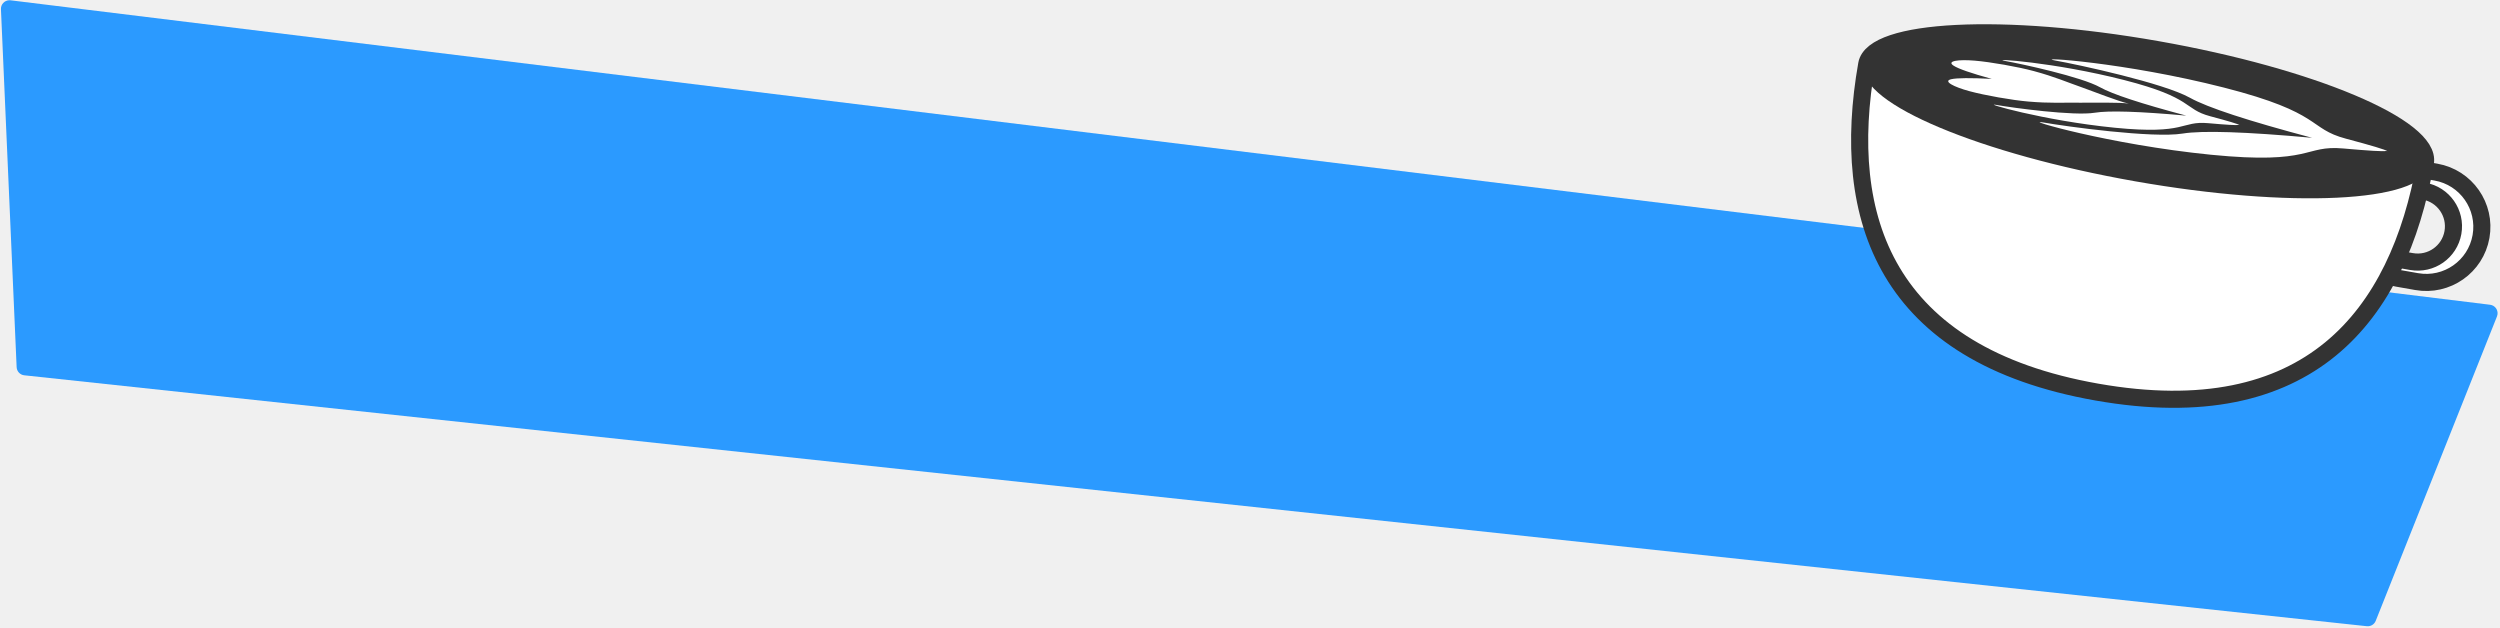
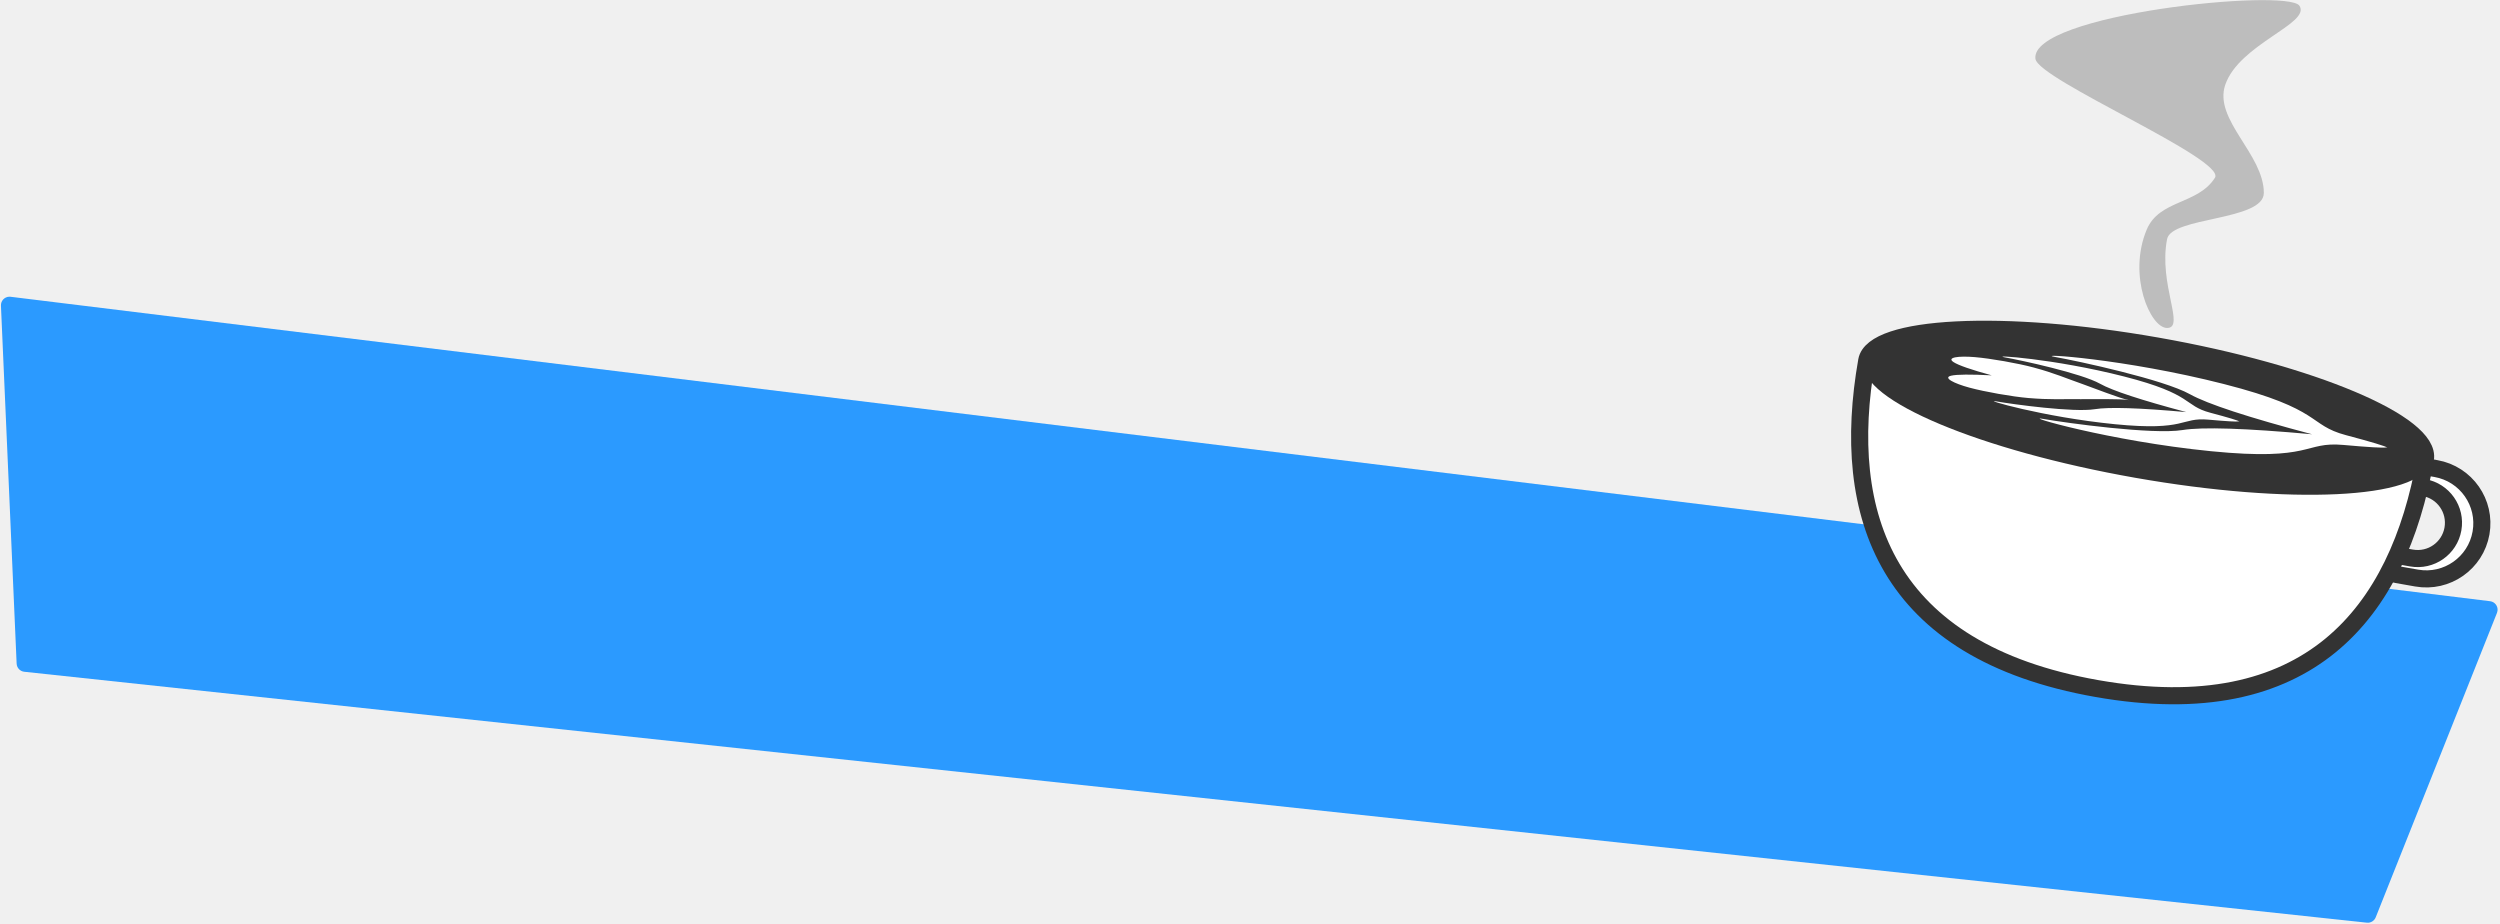
- <svg xmlns="http://www.w3.org/2000/svg" width="877px" height="220px" viewBox="0 0 877 220" version="1.1">
+ <svg xmlns="http://www.w3.org/2000/svg" width="877px" height="324px" viewBox="0 0 877 324" version="1.1">
  <g id="Page-1" stroke="none" stroke-width="1" fill="none" fill-rule="evenodd">
-     <g id="My-work" transform="translate(-291, -2347)" fill-rule="nonzero">
-       <g id="Group-9" transform="translate(276, 2346)">
-         <path d="M7.509,54 L883.868,54 C885.525,54 886.868,55.343 886.868,57 C886.868,57.257 886.835,57.513 886.77,57.762 L857.556,168.956 C857.214,170.258 856.047,171.173 854.701,171.194 L28.322,183.981 C26.839,184.003 25.562,182.939 25.317,181.476 L4.551,57.496 C4.277,55.861 5.38,54.315 7.014,54.041 C7.178,54.014 7.343,54 7.509,54 Z" id="Rectangle" fill="#2B9AFF" transform="translate(445.5, 119) rotate(7) translate(-445.5, -119) " />
-         <g id="Group-8" transform="translate(774.455, 81.27474) rotate(10) translate(-774.455, -81.27474) translate(660.955, 19.77474)">
+     <g id="My-work" transform="translate(-291, -2243)" fill-rule="nonzero">
+       <g id="Group-9" transform="translate(276, 2243)">
+         <path d="M775.206,115.053 C781.696,115.053 772.151,99.767 775.206,83.894 C776.73,75.976 809.152,77.509 809.152,67.677 C809.152,54.097 791.476,42.017 795.6,29.804 C800.45,15.441 825.835,8.198 821.626,2 C817.417,-4.198 727.078,4.975 729.032,20.636 C729.941,27.926 796.083,55.905 792,62.36 C786.015,71.821 772.473,69.983 768.053,80.583 C761.327,96.71 769.337,115.053 775.206,115.053 Z" id="steam" fill="#333333" opacity="0.271" />
+         <path d="M7.509,157 L883.868,157 C885.525,157 886.868,158.343 886.868,160 C886.868,160.257 886.835,160.513 886.77,160.762 L857.556,271.956 C857.214,273.258 856.047,274.173 854.701,274.194 L28.322,286.981 C26.839,287.003 25.562,285.939 25.317,284.476 L4.551,160.496 C4.277,158.861 5.38,157.315 7.014,157.041 C7.178,157.014 7.343,157 7.509,157 Z" id="Rectangle" fill="#2B9AFF" transform="translate(445.5, 222) rotate(7) translate(-445.5, -222) " />
+         <g id="Group-8" transform="translate(774.455, 184.2747) rotate(10) translate(-774.455, -184.2747) translate(660.955, 122.7747)">
          <path d="M196.671,25.393 C185.901,25.393 177.171,34.124 177.171,44.893 C177.171,55.663 185.901,64.393 196.671,64.393 L203.671,64.393 C214.44,64.393 223.171,55.663 223.171,44.893 C223.171,34.124 214.44,25.393 203.671,25.393 L196.671,25.393 Z M195.503,32.689 L200.679,32.689 C207.607,32.689 213.224,38.306 213.224,45.234 C213.224,52.163 207.607,57.78 200.679,57.78 L195.503,57.78 C188.574,57.78 182.958,52.163 182.958,45.234 C182.958,38.306 188.574,32.689 195.503,32.689 Z" id="Combined-Shape" stroke="#333333" stroke-width="6" fill="#FFFFFF" />
          <path d="M0.452,22.787 C0.452,10.225 45,0.042 99.952,0.042 C154.905,0.042 199.452,10.225 199.452,22.787 C199.452,77.604 175.386,122.042 99.952,122.042 C24.519,122.042 0.452,77.604 0.452,22.787 Z" id="Path" stroke="#333333" stroke-width="6" fill="#FFFFFF" />
          <ellipse id="Oval" stroke="#333333" stroke-width="3" fill="#333333" cx="100.334" cy="22.896" rx="99.5" ry="22.5" />
          <path d="M108.297,6.706 C108.294,7.195 108.293,7.284 108.293,6.972 C108.293,3.802 106.32,-5.901 105.691,-9.743 C104.61,-16.349 103.581,-20.234 102.885,-27.987 C102.374,-33.67 102.374,-43.374 102.885,-48.987 C103.395,-54.6 104.697,-58.84 105.904,-55.983 C106.709,-54.078 107.57,-49.414 108.488,-41.991 C108.423,-24.613 108.374,-11.844 108.342,-3.684 C108.374,-11.844 108.423,-24.613 108.488,-41.991 C109.179,-49.414 109.926,-54.078 110.731,-55.983 C111.938,-58.84 113.24,-54.6 113.751,-48.987 C114.261,-43.374 114.261,-33.67 113.751,-27.987 C113.055,-20.234 112.025,-16.349 110.944,-9.743 C110.332,-6.003 108.4,3.291 108.297,6.706 L108.297,6.706 Z M107.644,27.461 C109.038,11.1 110.553,0.589 112.188,-4.072 C114.654,-11.104 115.493,-32.683 115.493,-38.514 C115.493,-44.345 118.085,-21.615 116.157,3.773 C114.229,29.16 109.731,25.937 108.89,35.775 C108.33,42.334 107.907,45.879 107.621,46.412 L107.621,46.113 C107.335,45.423 106.92,41.895 106.377,35.531 C105.536,25.693 101.038,28.916 99.11,3.528 C97.182,-21.859 99.774,-44.589 99.774,-38.758 C99.774,-32.927 100.613,-11.348 103.079,-4.317 C104.722,0.368 106.244,10.961 107.644,27.461 Z M107.648,72.266 C109.611,49.099 111.742,34.215 114.044,27.615 C117.515,17.659 118.695,-12.898 118.695,-21.154 C118.695,-29.411 122.343,2.774 119.63,38.723 C116.916,74.672 110.586,70.108 109.403,84.039 C108.614,93.326 108.018,98.346 107.615,99.101 L107.615,98.677 C107.214,97.7 106.63,92.705 105.864,83.693 C104.681,69.762 98.351,74.326 95.637,38.378 C92.924,2.429 96.572,-29.756 96.572,-21.5 C96.572,-13.244 97.752,17.313 101.223,27.269 C103.536,33.902 105.678,48.901 107.648,72.266 Z" id="Shape" fill="#FFFFFF" transform="translate(107.6335, 21.10097) rotate(-90) translate(-107.6335, -21.10097) " />
        </g>
      </g>
    </g>
  </g>
</svg>
